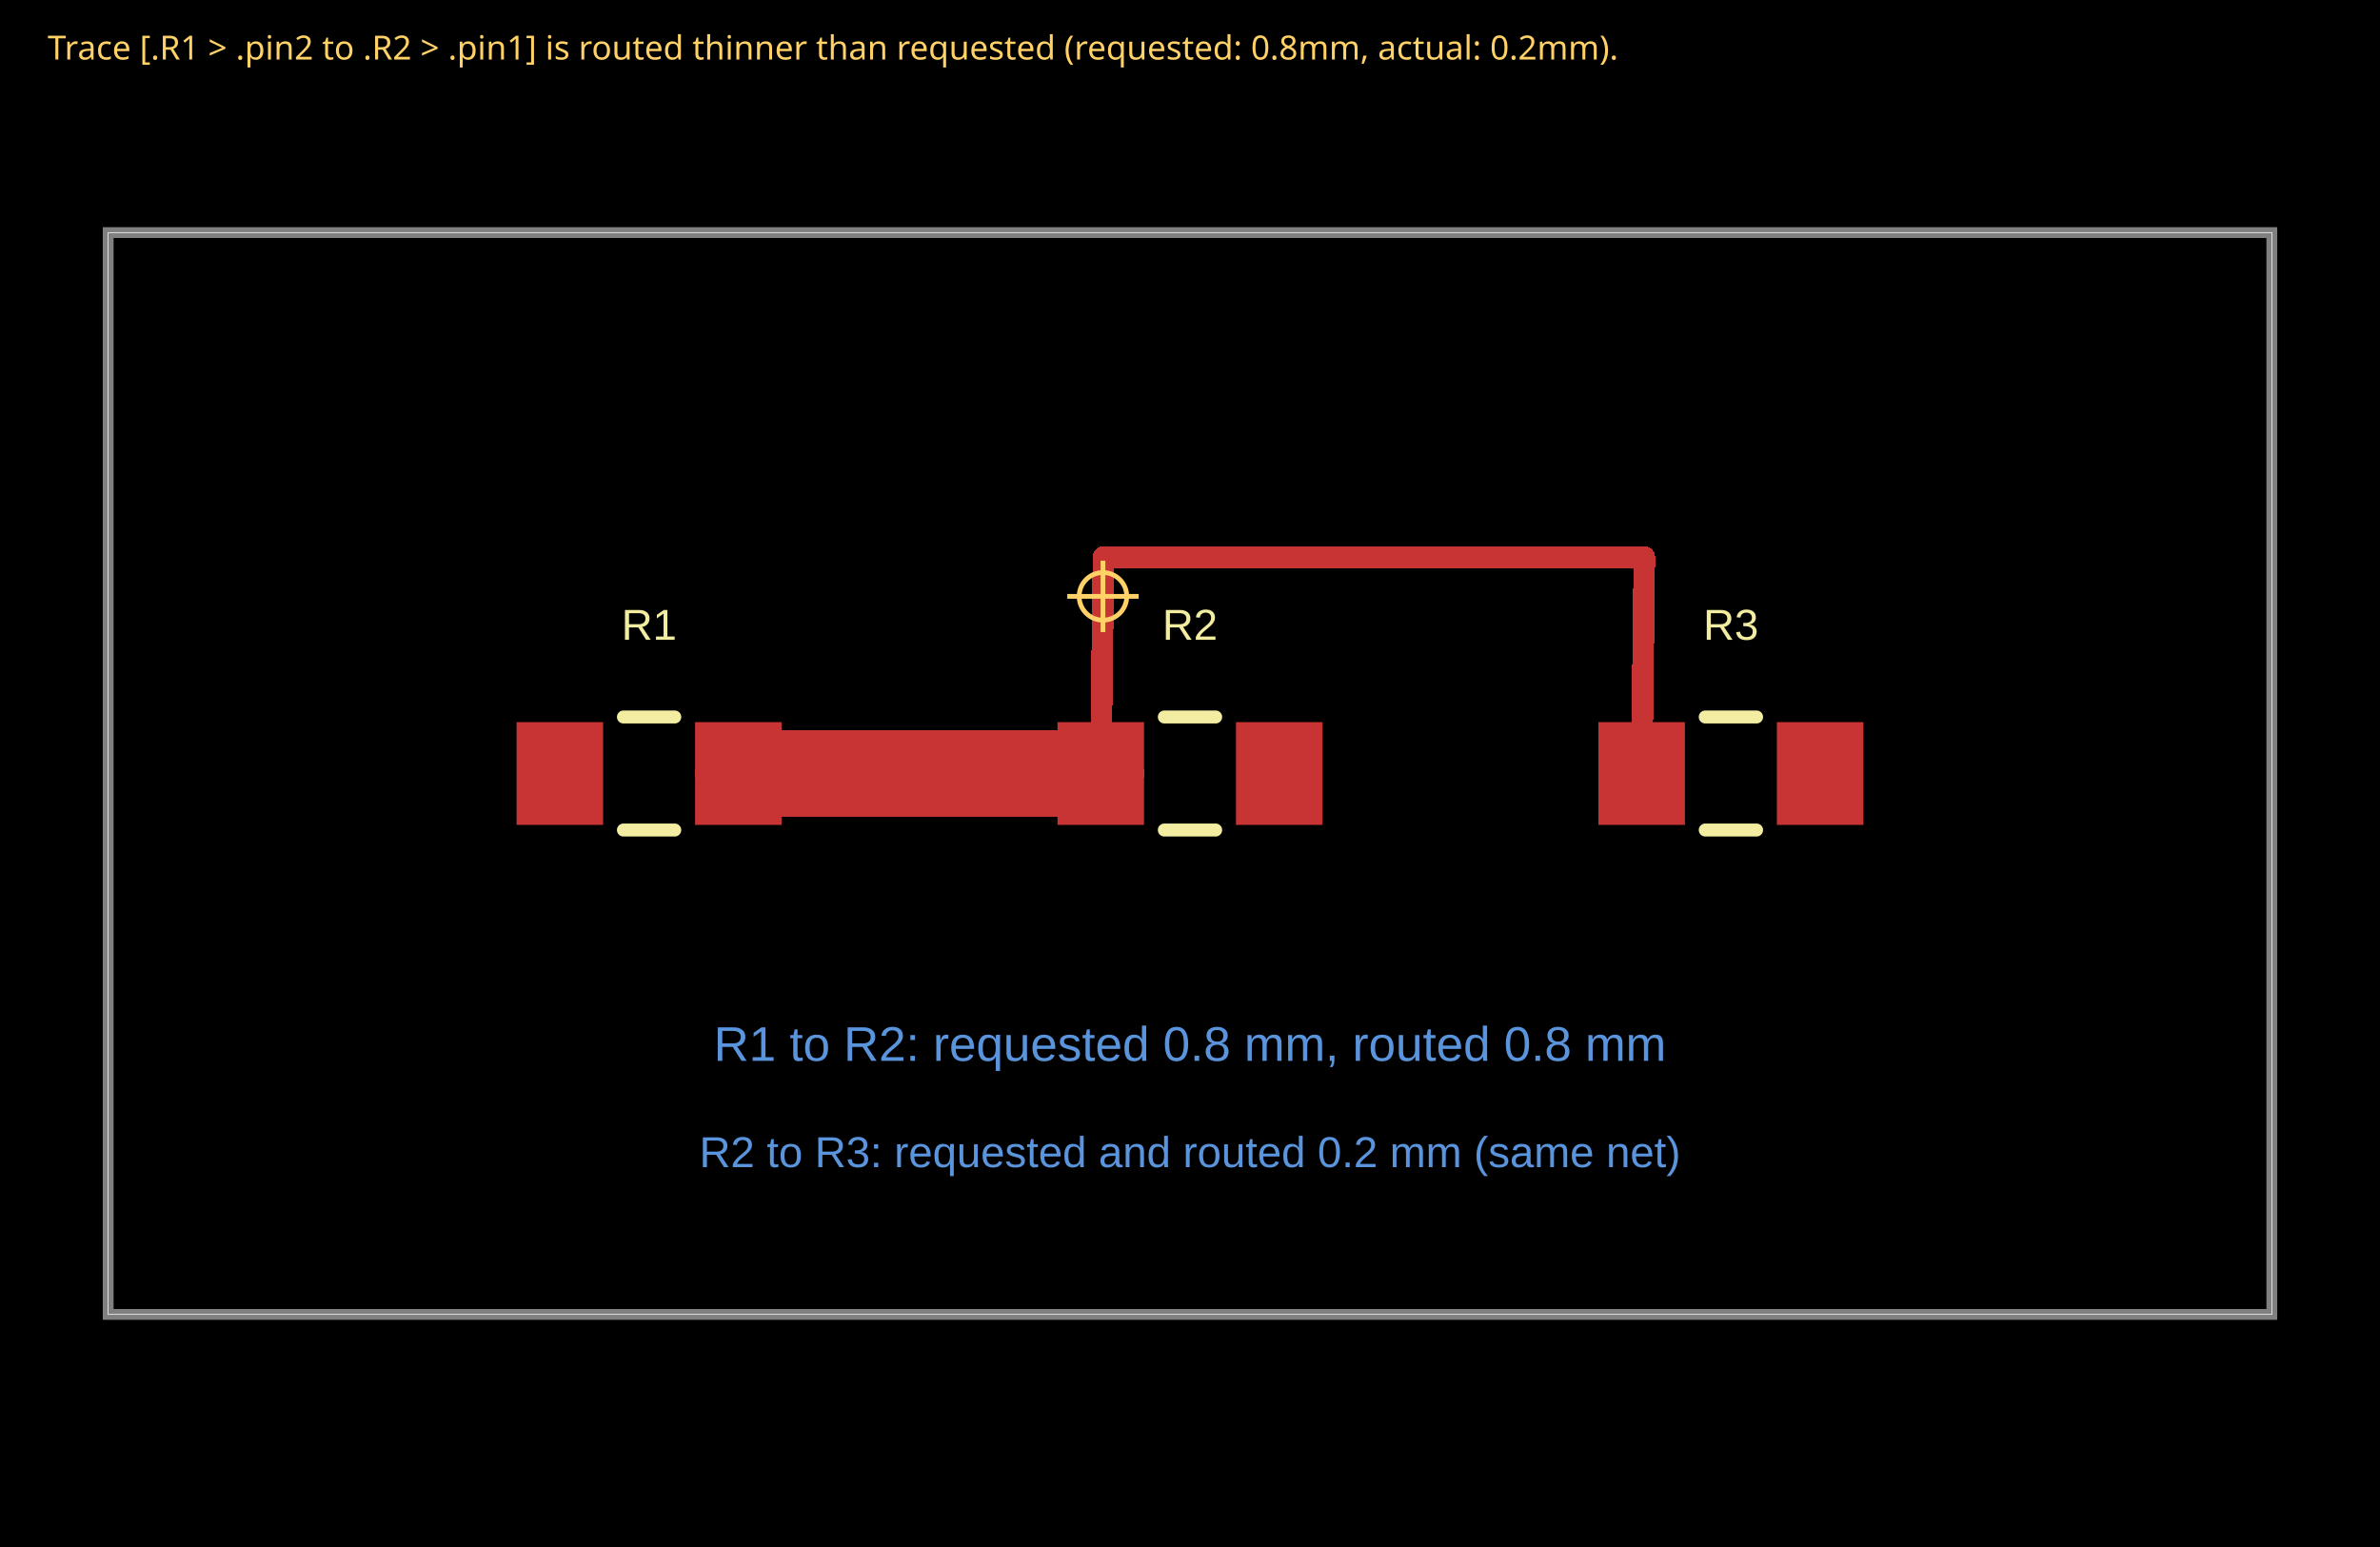
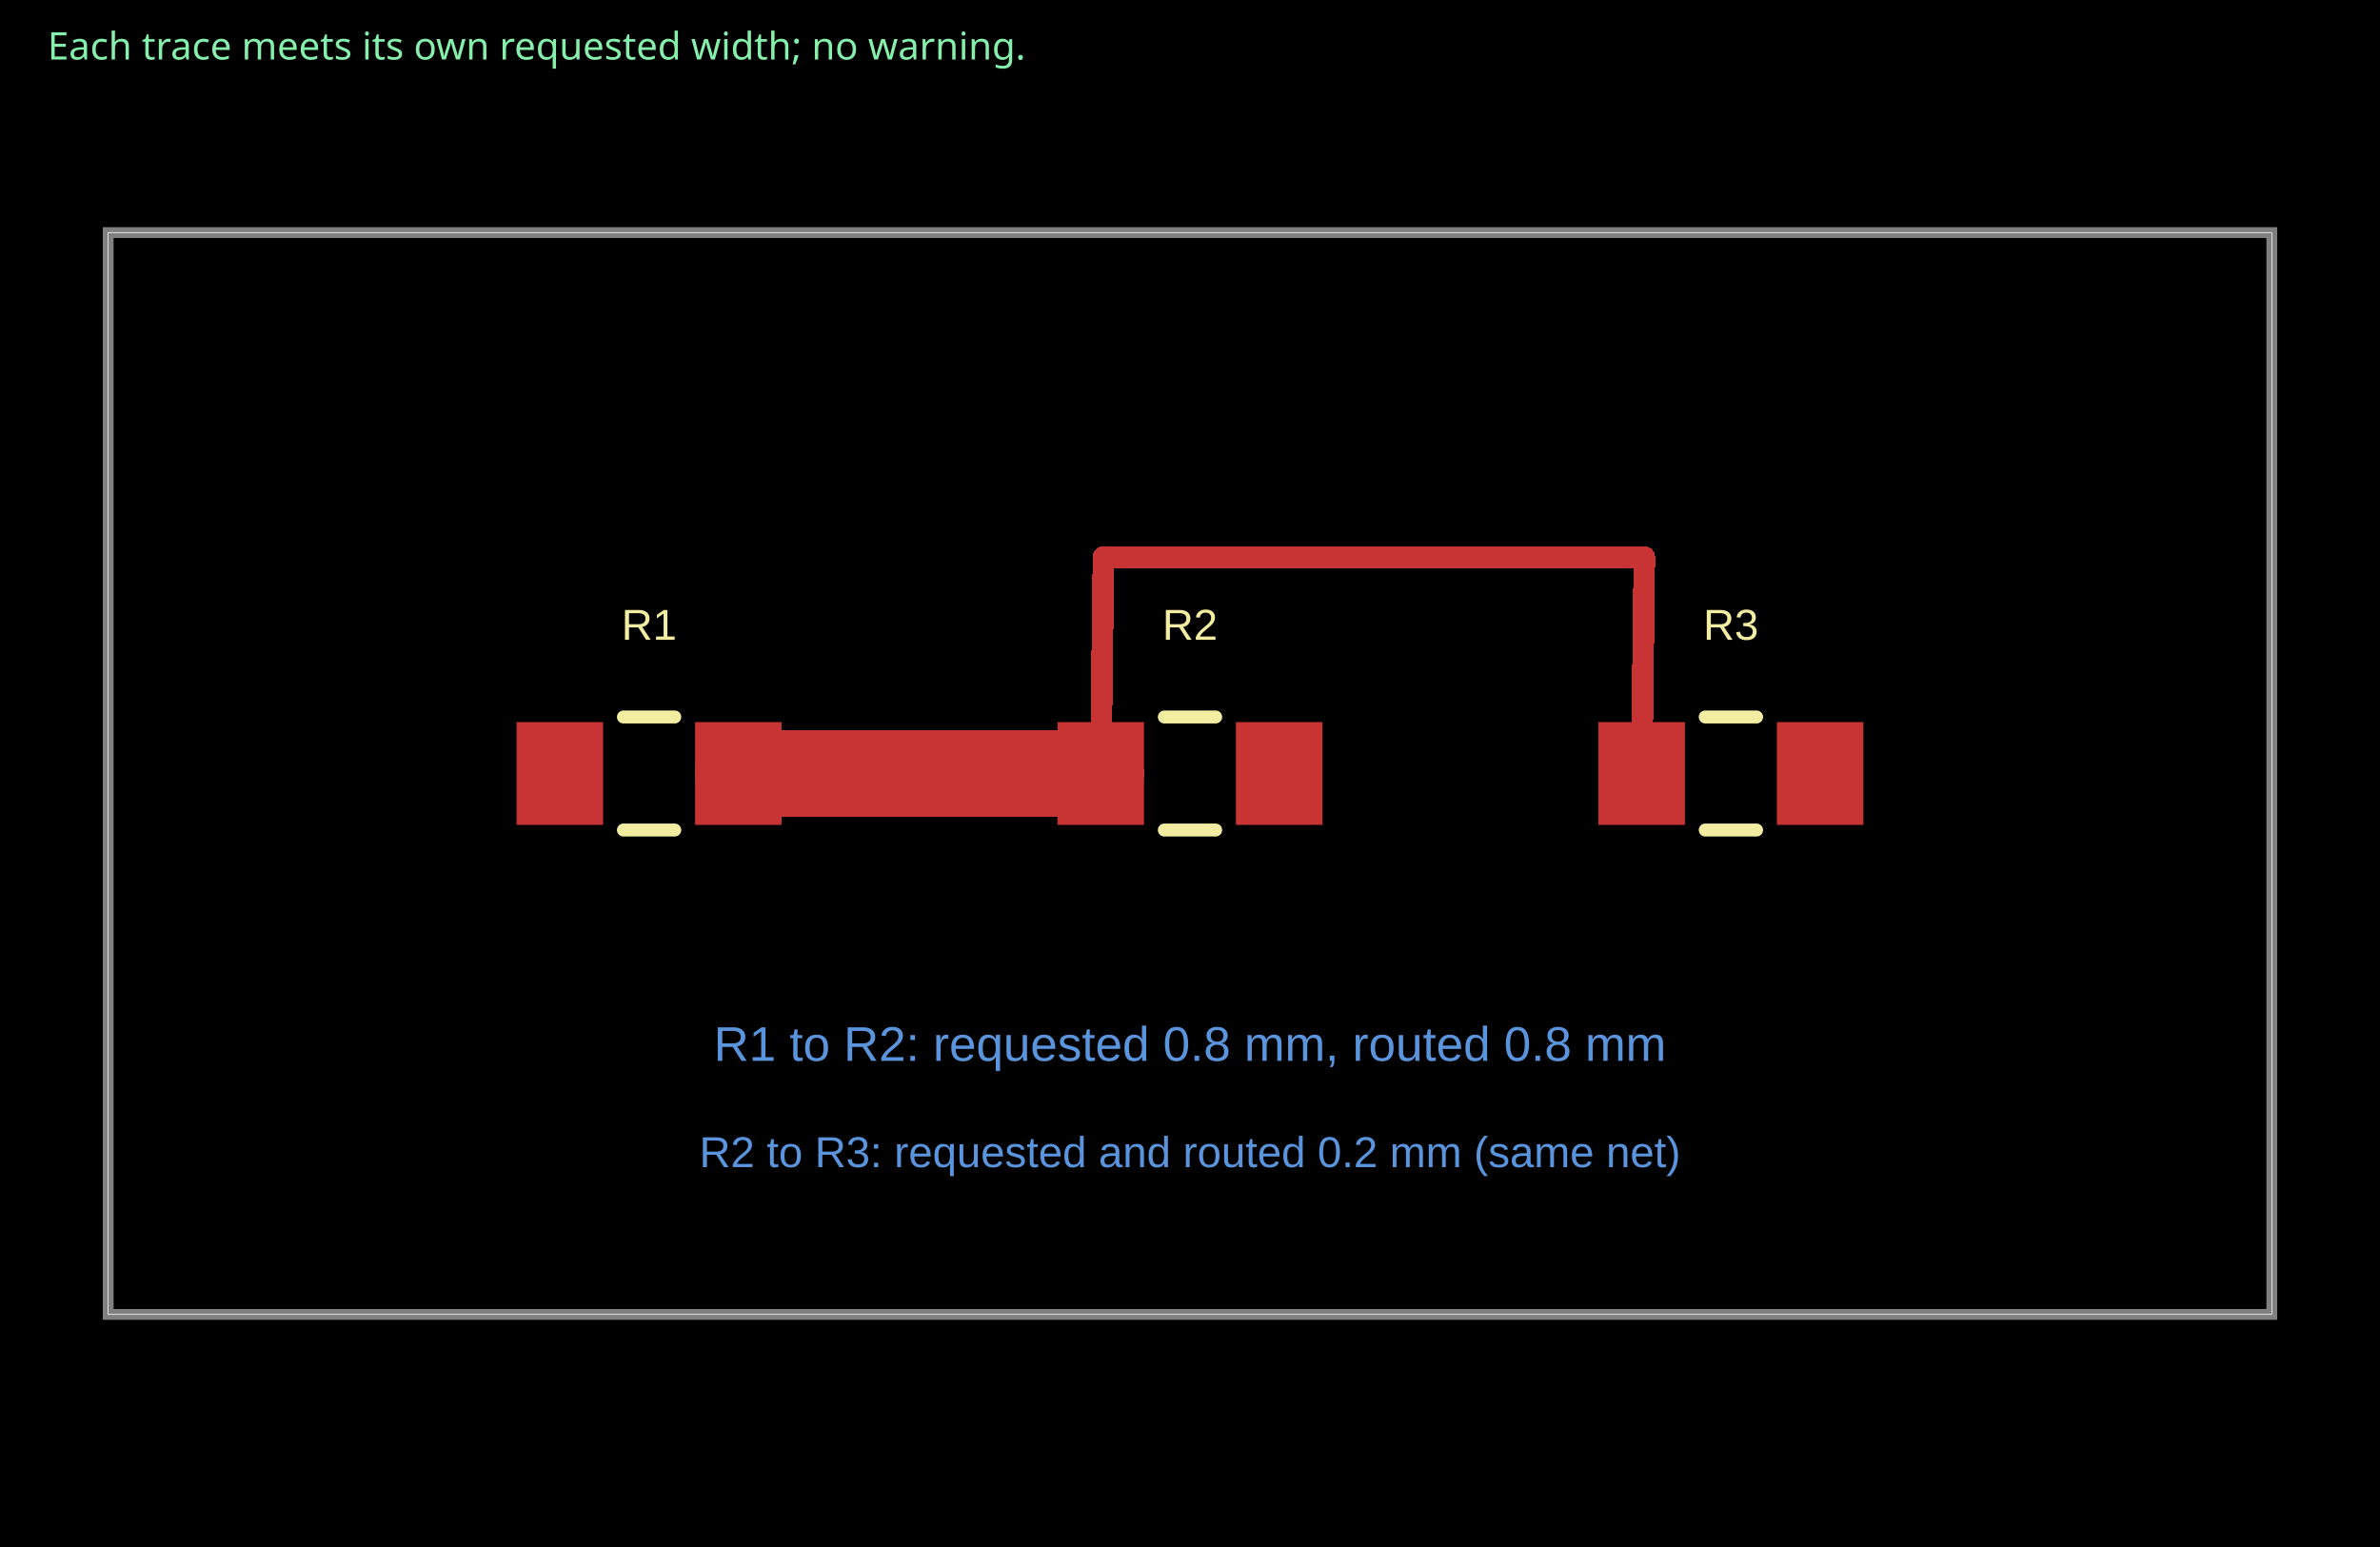
<svg xmlns="http://www.w3.org/2000/svg" width="1000" height="650" data-software-used-string="@tscircuit/core@0.0.2142">
  <style />
  <rect class="boundary" x="0" y="0" fill="#000" width="1000" height="650" data-type="pcb_background" data-pcb-layer="global" />
  <rect class="pcb-boundary" fill="none" stroke="#fff" stroke-width="0.3" x="45.455" y="97.727" width="909.091" height="454.545" data-type="pcb_boundary" data-pcb-layer="global" />
  <path class="pcb-board" d="M 45.455 552.273 L 954.545 552.273 L 954.545 97.727 L 45.455 97.727 Z" fill="none" stroke="rgba(255, 255, 255, 0.5)" stroke-width="4.545" data-type="pcb_board" data-pcb-layer="board" />
  <rect class="pcb-pad" fill="rgb(200, 52, 52)" x="217.045" y="303.409" width="36.364" height="43.182" data-type="pcb_smtpad" data-pcb-layer="top" data-pad-name="R1.pin1" />
  <rect class="pcb-pad" fill="rgb(200, 52, 52)" x="292.045" y="303.409" width="36.364" height="43.182" data-type="pcb_smtpad" data-pcb-layer="top" data-pad-name="R1.pin2" />
  <rect class="pcb-pad" fill="rgb(200, 52, 52)" x="444.318" y="303.409" width="36.364" height="43.182" data-type="pcb_smtpad" data-pcb-layer="top" data-pad-name="R2.pin1" />
  <rect class="pcb-pad" fill="rgb(200, 52, 52)" x="519.318" y="303.409" width="36.364" height="43.182" data-type="pcb_smtpad" data-pcb-layer="top" data-pad-name="R2.pin2" />
  <rect class="pcb-pad" fill="rgb(200, 52, 52)" x="671.591" y="303.409" width="36.364" height="43.182" data-type="pcb_smtpad" data-pcb-layer="top" data-pad-name="R3.pin1" />
  <rect class="pcb-pad" fill="rgb(200, 52, 52)" x="746.591" y="303.409" width="36.364" height="43.182" data-type="pcb_smtpad" data-pcb-layer="top" data-pad-name="R3.pin2" />
  <path class="pcb-trace" stroke="rgb(200, 52, 52)" fill="none" d="M 310.227 325 L 462.5 325" stroke-width="36.364" stroke-linecap="round" stroke-linejoin="round" shape-rendering="crispEdges" data-type="pcb_trace" data-pcb-layer="top" />
  <path class="pcb-trace" stroke="rgb(200, 52, 52)" fill="none" d="M 462.5 325 L 463.636 234.091" stroke-width="9.091" stroke-linecap="round" stroke-linejoin="round" shape-rendering="crispEdges" data-type="pcb_trace" data-pcb-layer="top" />
  <path class="pcb-trace" stroke="rgb(200, 52, 52)" fill="none" d="M 463.636 234.091 L 690.909 234.091" stroke-width="9.091" stroke-linecap="round" stroke-linejoin="round" shape-rendering="crispEdges" data-type="pcb_trace" data-pcb-layer="top" />
  <path class="pcb-trace" stroke="rgb(200, 52, 52)" fill="none" d="M 690.909 234.091 L 689.773 325" stroke-width="9.091" stroke-linecap="round" stroke-linejoin="round" shape-rendering="crispEdges" data-type="pcb_trace" data-pcb-layer="top" />
  <path class="pcb-silkscreen pcb-silkscreen-top" d="M 261.943 301.25 L 283.512 301.25" fill="none" stroke="#f2eda1" stroke-width="5.455" stroke-linecap="round" stroke-linejoin="round" data-pcb-component-id="pcb_component_0" data-pcb-silkscreen-path-id="pcb_silkscreen_path_0" data-type="pcb_silkscreen_path" data-pcb-layer="top" />
  <path class="pcb-silkscreen pcb-silkscreen-top" d="M 261.943 348.75 L 283.512 348.75" fill="none" stroke="#f2eda1" stroke-width="5.455" stroke-linecap="round" stroke-linejoin="round" data-pcb-component-id="pcb_component_0" data-pcb-silkscreen-path-id="pcb_silkscreen_path_1" data-type="pcb_silkscreen_path" data-pcb-layer="top" />
  <text x="0" y="0" dx="0" dy="0" fill="#f2eda1" font-family="Arial, sans-serif" font-size="18.182" text-anchor="middle" dominant-baseline="central" transform="matrix(1,0,0,1,272.7273,262.5)" class="pcb-silkscreen-text pcb-silkscreen-top" data-pcb-silkscreen-text-id="pcb_silkscreen_text_0" stroke="none" data-type="pcb_silkscreen_text" data-pcb-layer="top">R1</text>
  <path class="pcb-silkscreen pcb-silkscreen-top" d="M 489.216 301.25 L 510.784 301.25" fill="none" stroke="#f2eda1" stroke-width="5.455" stroke-linecap="round" stroke-linejoin="round" data-pcb-component-id="pcb_component_1" data-pcb-silkscreen-path-id="pcb_silkscreen_path_2" data-type="pcb_silkscreen_path" data-pcb-layer="top" />
  <path class="pcb-silkscreen pcb-silkscreen-top" d="M 489.216 348.75 L 510.784 348.75" fill="none" stroke="#f2eda1" stroke-width="5.455" stroke-linecap="round" stroke-linejoin="round" data-pcb-component-id="pcb_component_1" data-pcb-silkscreen-path-id="pcb_silkscreen_path_3" data-type="pcb_silkscreen_path" data-pcb-layer="top" />
  <text x="0" y="0" dx="0" dy="0" fill="#f2eda1" font-family="Arial, sans-serif" font-size="18.182" text-anchor="middle" dominant-baseline="central" transform="matrix(1,0,0,1,500,262.5)" class="pcb-silkscreen-text pcb-silkscreen-top" data-pcb-silkscreen-text-id="pcb_silkscreen_text_1" stroke="none" data-type="pcb_silkscreen_text" data-pcb-layer="top">R2</text>
  <path class="pcb-silkscreen pcb-silkscreen-top" d="M 716.488 301.25 L 738.057 301.25" fill="none" stroke="#f2eda1" stroke-width="5.455" stroke-linecap="round" stroke-linejoin="round" data-pcb-component-id="pcb_component_2" data-pcb-silkscreen-path-id="pcb_silkscreen_path_4" data-type="pcb_silkscreen_path" data-pcb-layer="top" />
  <path class="pcb-silkscreen pcb-silkscreen-top" d="M 716.488 348.75 L 738.057 348.75" fill="none" stroke="#f2eda1" stroke-width="5.455" stroke-linecap="round" stroke-linejoin="round" data-pcb-component-id="pcb_component_2" data-pcb-silkscreen-path-id="pcb_silkscreen_path_5" data-type="pcb_silkscreen_path" data-pcb-layer="top" />
  <text x="0" y="0" dx="0" dy="0" fill="#f2eda1" font-family="Arial, sans-serif" font-size="18.182" text-anchor="middle" dominant-baseline="central" transform="matrix(1,0,0,1,727.2727,262.5)" class="pcb-silkscreen-text pcb-silkscreen-top" data-pcb-silkscreen-text-id="pcb_silkscreen_text_2" stroke="none" data-type="pcb_silkscreen_text" data-pcb-layer="top">R3</text>
  <text x="500" y="438.636" fill="rgb(89, 148, 220)" font-family="Arial, sans-serif" font-size="20.455" text-anchor="middle" dominant-baseline="central" class="pcb-note-text" data-type="pcb_note_text" data-pcb-note-text-id="pcb_note_text_0" data-pcb-layer="overlay">R1 to R2: requested 0.8 mm, routed 0.8 mm</text>
  <text x="500" y="484.091" fill="rgb(89, 148, 220)" font-family="Arial, sans-serif" font-size="18.182" text-anchor="middle" dominant-baseline="central" class="pcb-note-text" data-type="pcb_note_text" data-pcb-note-text-id="pcb_note_text_1" data-pcb-layer="overlay">R2 to R3: requested and routed 0.2 mm (same net)</text>
-   <g stroke="#ffd166" fill="none" stroke-width="2" transform="translate(463.4304 250.5696)">
-     <circle r="10" />
-     <path d="M-15 0H15M0-15V15" />
-   </g>
-   <text x="20" y="25" fill="#ffd166" font-family="sans-serif" font-size="14">Trace [.R1 &gt; .pin2 to .R2 &gt; .pin1] is routed thinner than requested (requested: 0.8mm, actual: 0.2mm).</text>
+   <text x="20" y="25" fill="#86efac" font-family="sans-serif" font-size="16">Each trace meets its own requested width; no warning.</text>
</svg>
